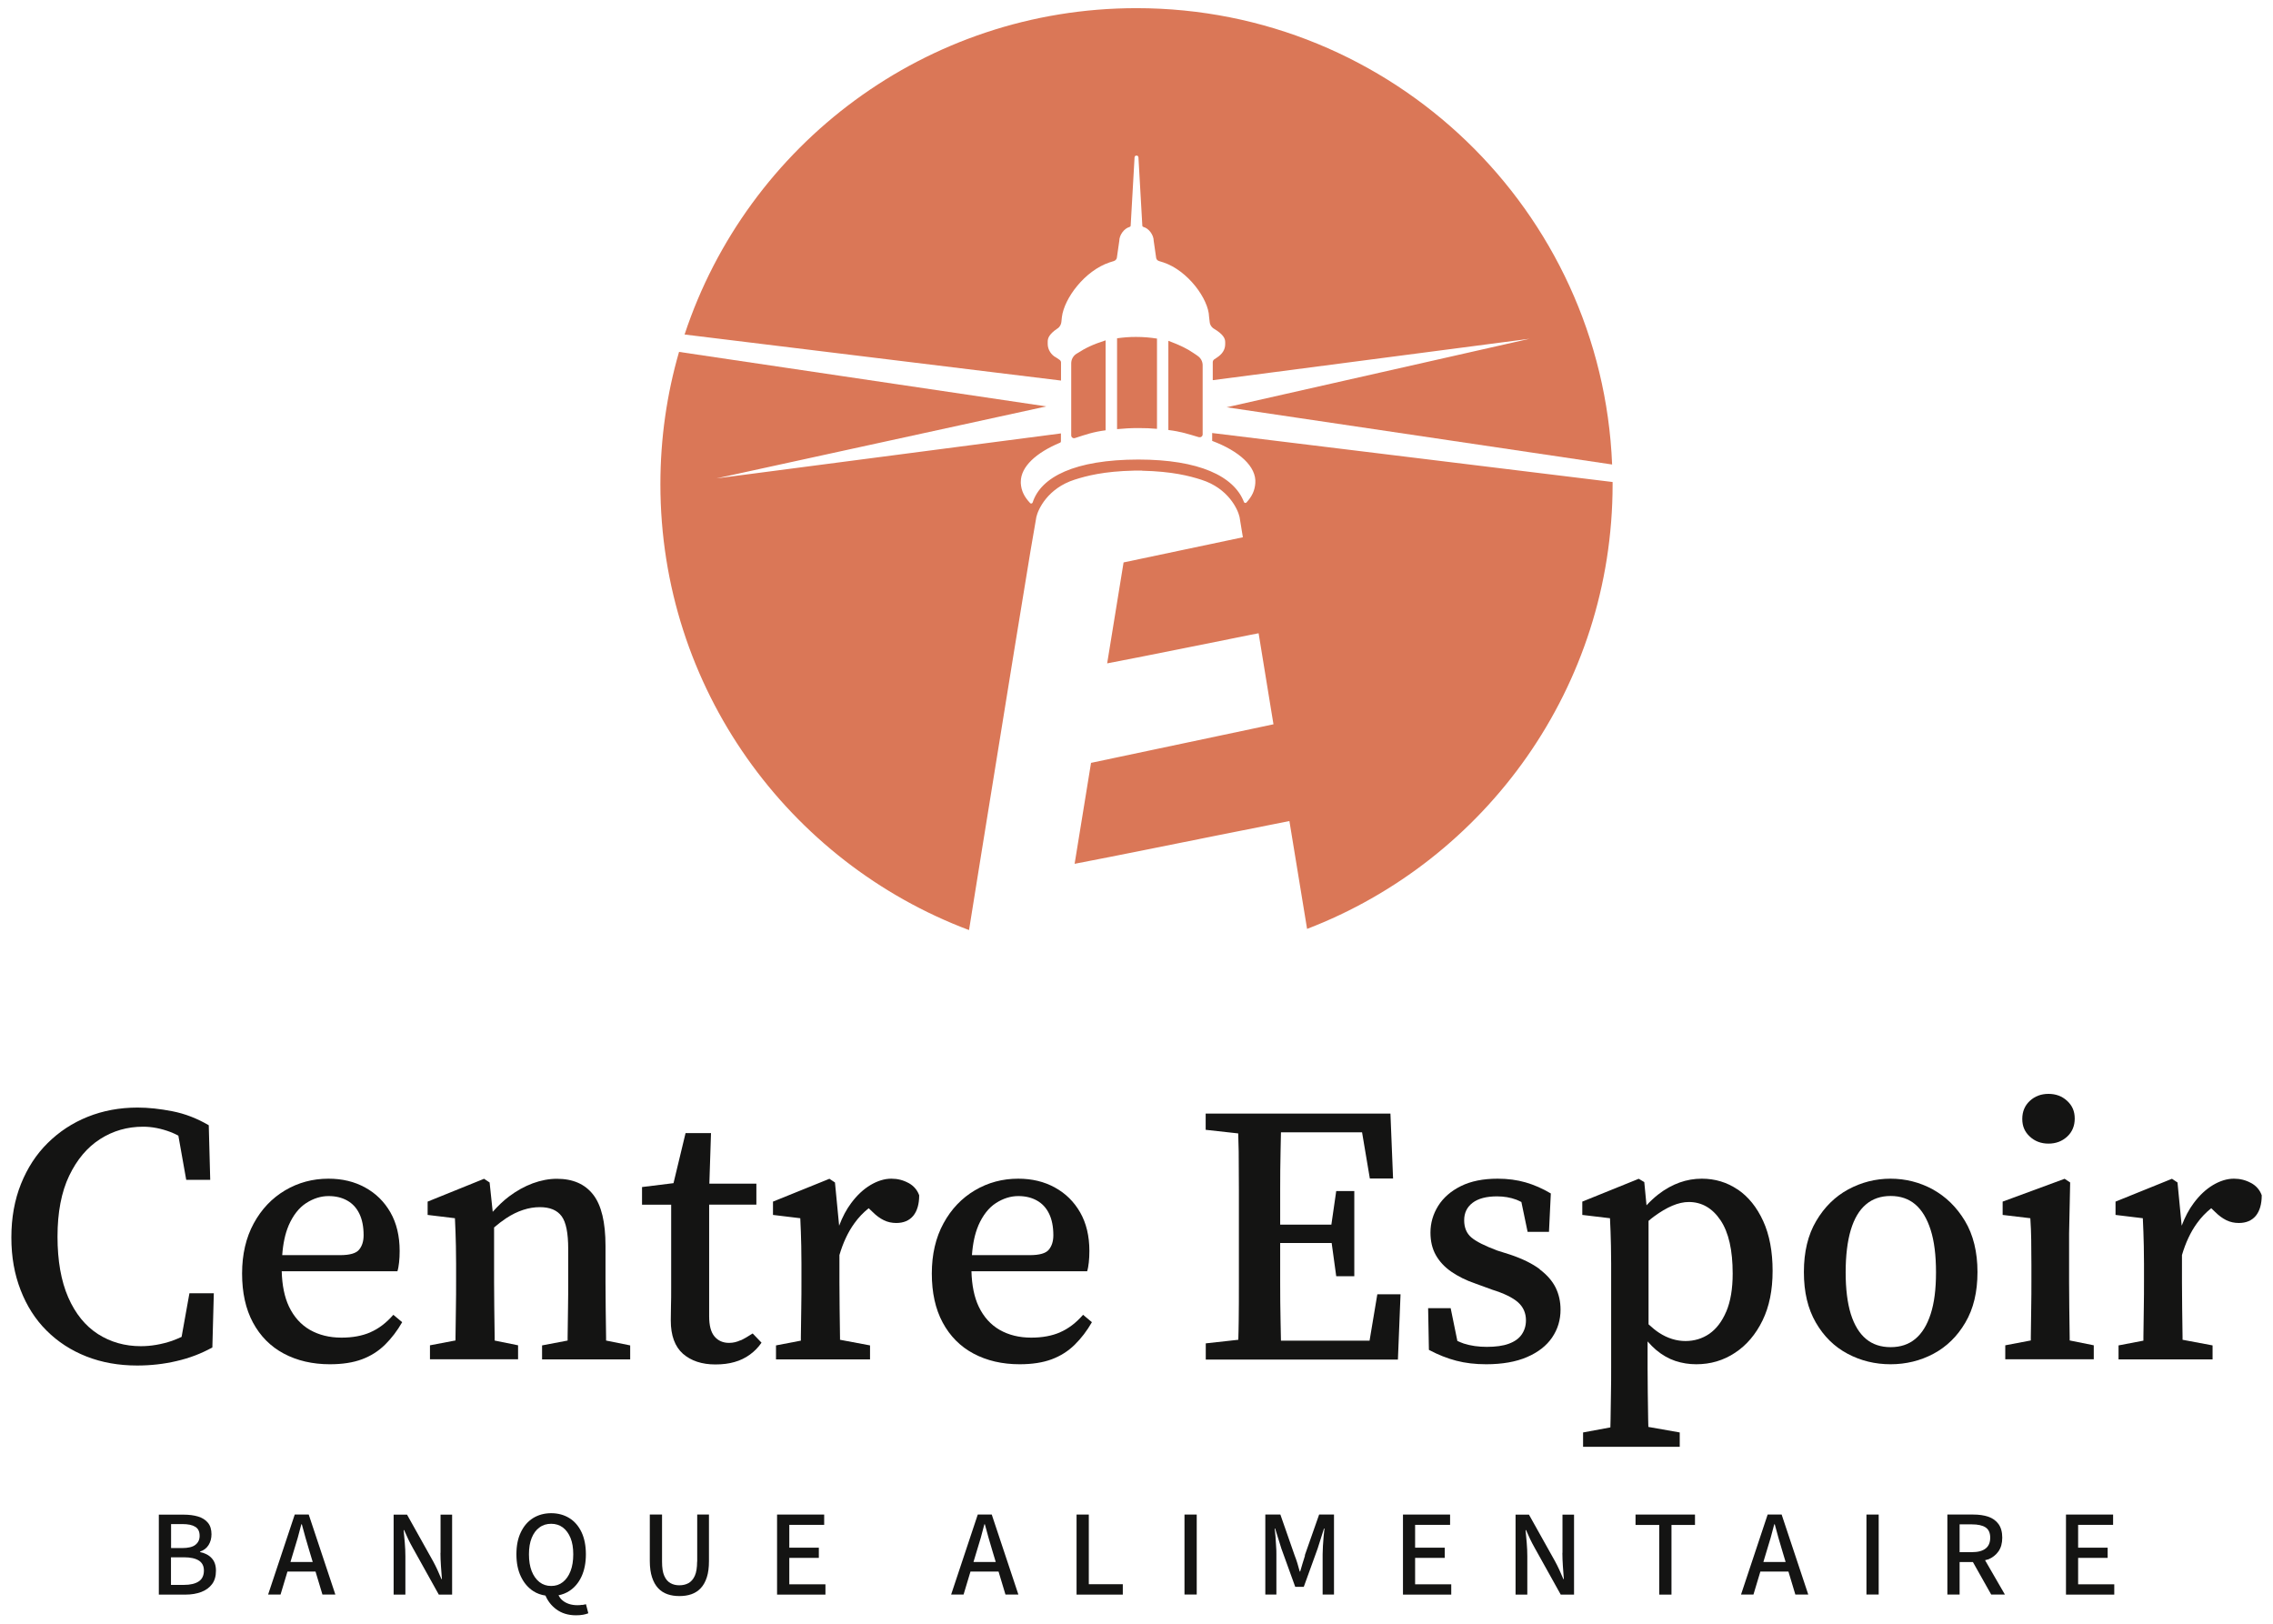
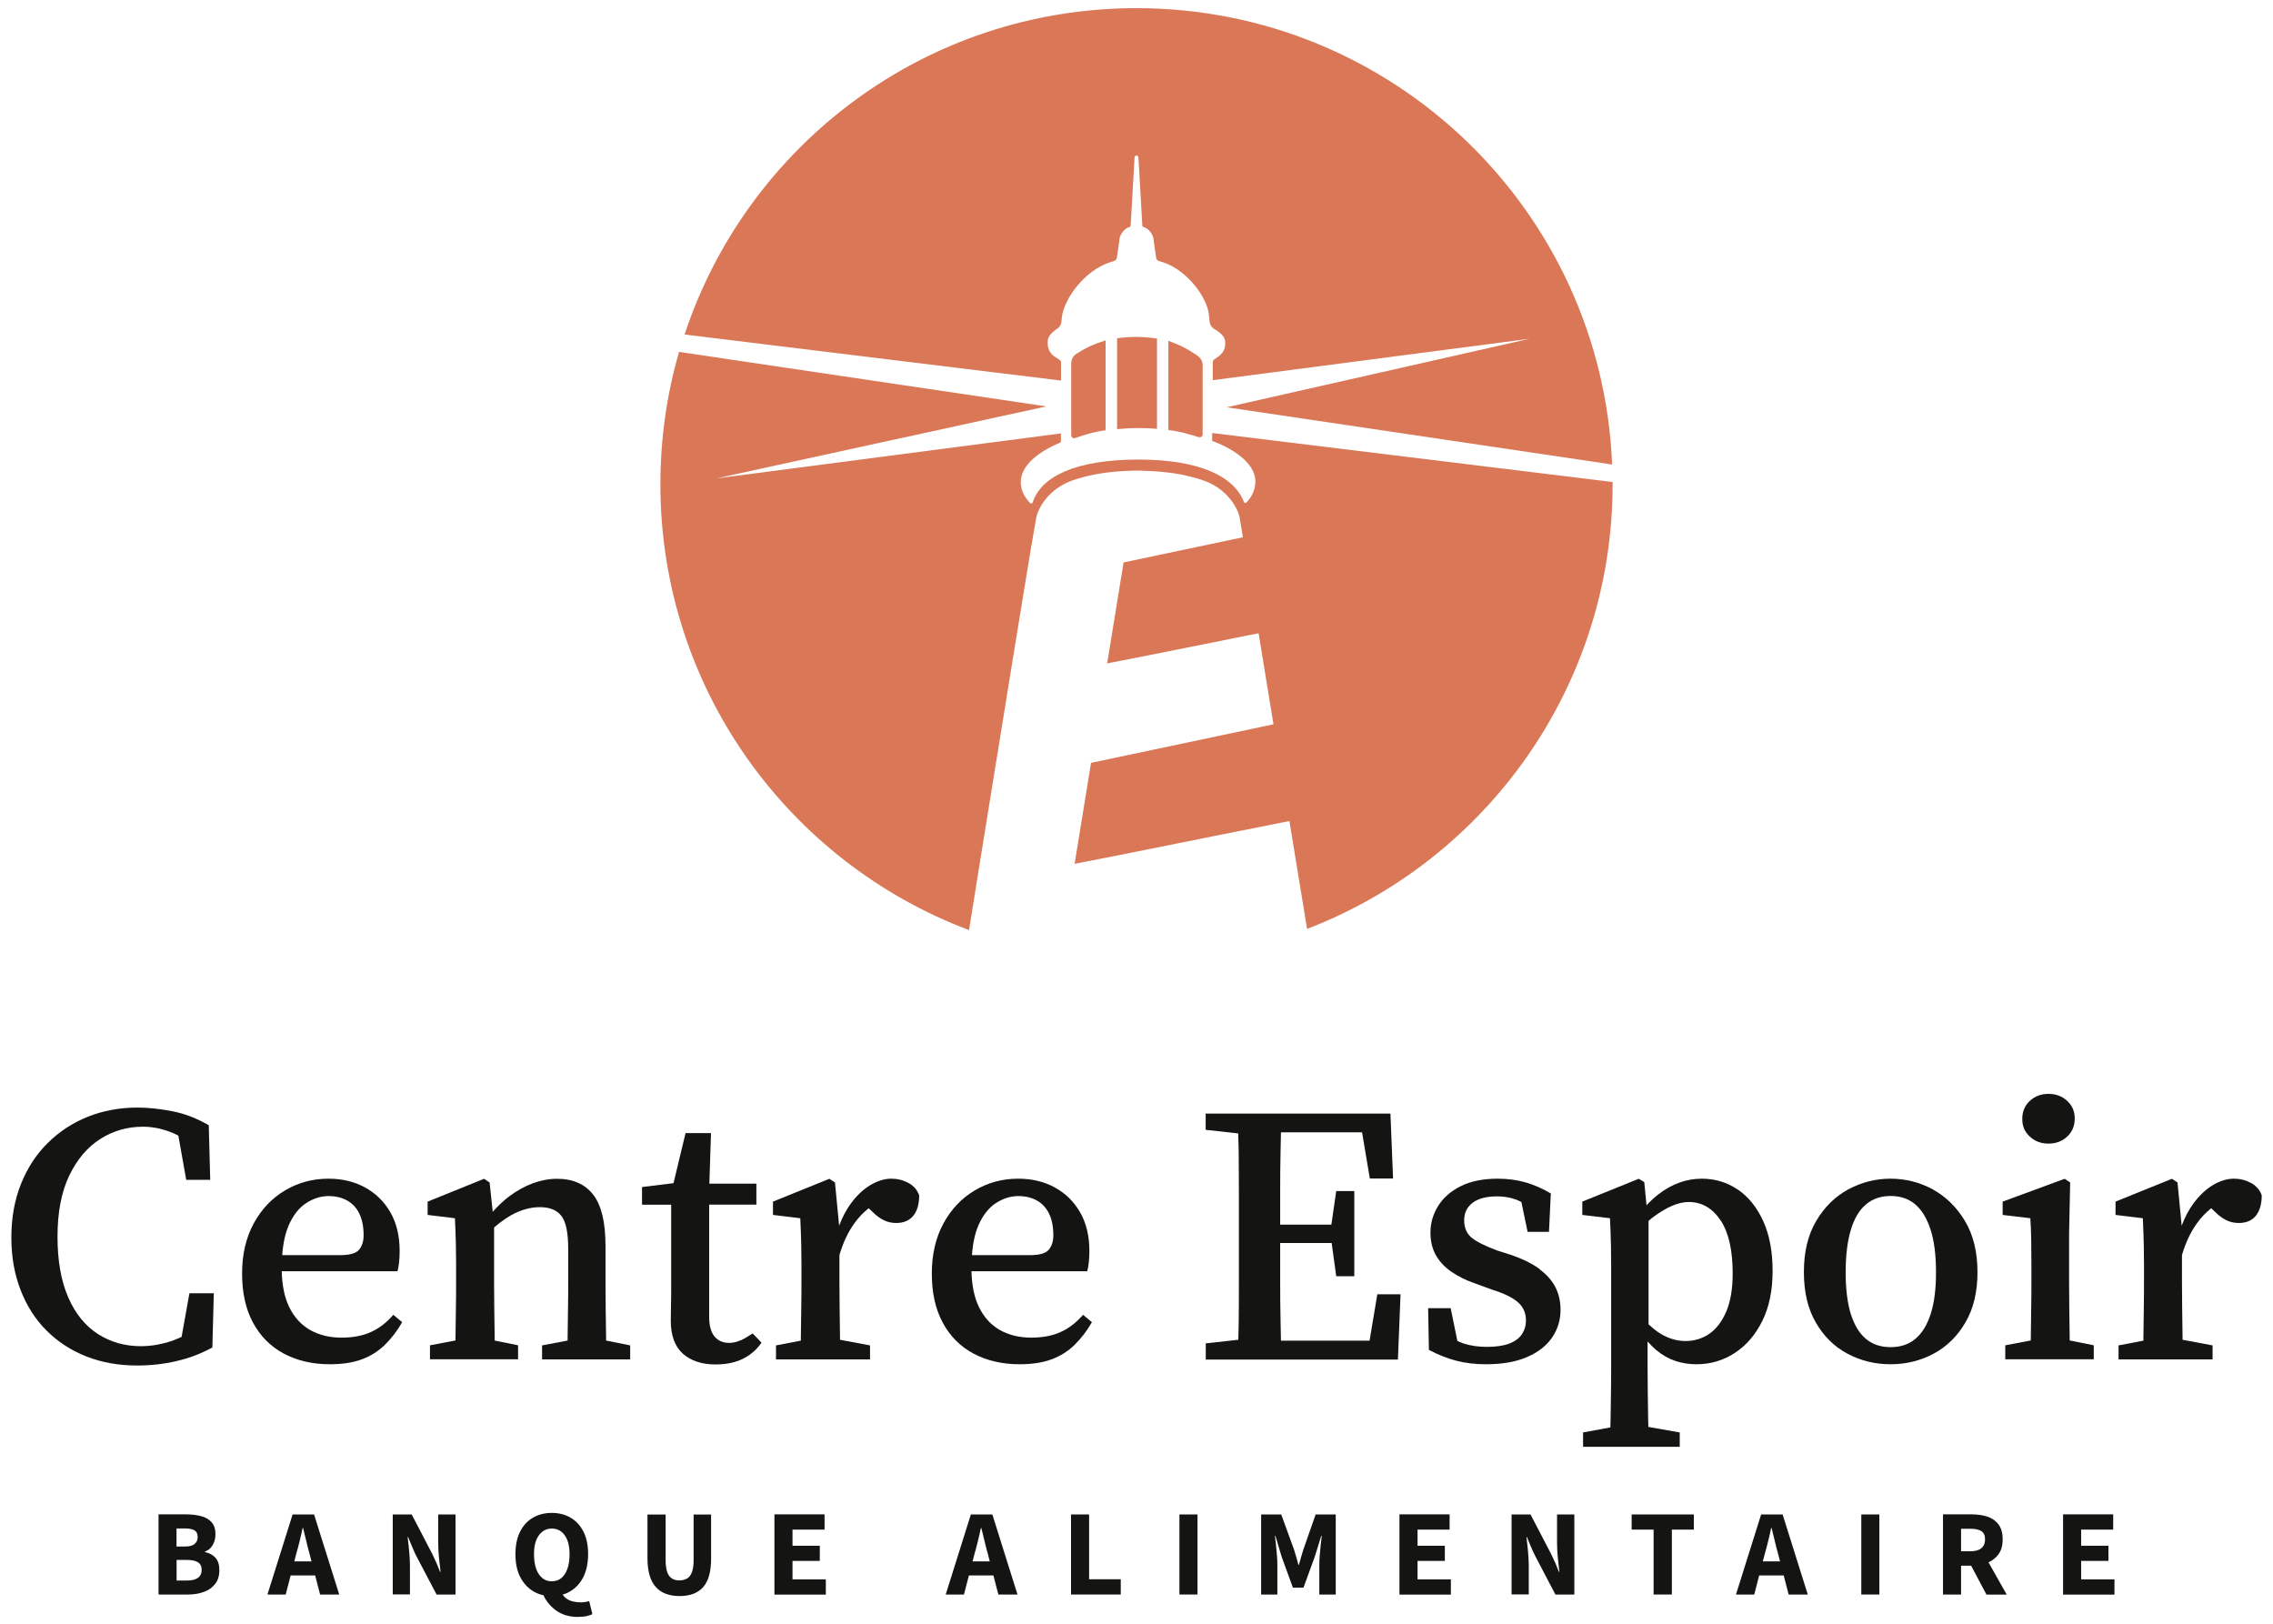
- <svg xmlns="http://www.w3.org/2000/svg" id="Square" version="1.1" viewBox="0 0 233.98 167.09">
-   <path d="M110.27,44.82c0-1.23,0-4.74,0-7.42,0-.37.17-.71.46-.93.02-.02.05-.03.07-.05,1-.64,1.69-.96,3.01-1.39v1.43s0,7.83,0,7.83c-1.31.17-2.04.44-3.16.8-.19.06-.38-.08-.38-.28h0Z" fill="#da7757" />
-   <path d="M114.99,44.18v-7.71s0-1.65,0-1.65c.65-.09,1.22-.14,1.94-.14.81,0,1.45.06,2.17.17v9.29c-.67-.06-1.22-.08-1.92-.08-.79,0-1.44.04-2.19.11h0Z" fill="#da7757" />
-   <path d="M123.41,45c-1.11-.33-1.84-.58-3.14-.74v-9.18c1.23.46,1.9.78,2.77,1.38.09.06.18.12.27.19.31.22.49.57.49.95,0,1.11,0,2.03,0,2.54,0,1.18,0,3.61,0,4.57,0,.2-.19.34-.38.28Z" fill="#da7757" />
-   <path d="M126.27,41.92l31.18-7.05-32.61,4.26v-1.85c0-.12.06-.22.15-.29l.27-.18c.54-.35.86-.8.86-1.39v-.21c0-.37-.19-.8-1.18-1.39-.04-.02-.07-.05-.11-.08-.18-.16-.3-.39-.31-.63-.01-.17-.05-.34-.06-.51-.05-1.82-2.18-4.75-4.7-5.59-.15-.05-.3-.1-.45-.14-.19-.05-.31-.22-.31-.42h0s-.24-1.67-.24-1.67c0-.59-.5-1.28-1.06-1.42-.06-.02-.11-.07-.11-.14l-.4-7.02c-.01-.25-.39-.25-.4,0l-.4,7.02c0,.07-.05.12-.11.14-.57.15-1.06.84-1.06,1.42l-.24,1.67c0,.1-.03.19-.09.26-.06.07-.13.13-.23.16-.15.04-.3.09-.45.14-2.53.85-4.65,3.66-4.9,5.62-.02.16-.04.32-.05.48-.02.21-.1.41-.24.56-.05.06-.11.11-.18.15-.45.3-.69.56-.83.78-.14.23-.16.42-.16.6v.21c0,.58.37,1.14.87,1.39l.34.23c.1.06.16.17.16.29v1.85l-38.75-4.74C76.92,14.91,95.31.84,116.99.84c26.38,0,47.9,20.85,48.96,46.97l-39.68-5.89h0Z" fill="#da7757" />
-   <path d="M166,49.62v.22c0,20.88-13.06,38.71-31.45,45.77l-1.82-11.1c-2.46.49-4.93.98-7.39,1.47-4.86.97-9.71,1.97-14.72,2.93.57-3.5,1.13-6.91,1.69-10.39,5.47-1.16,10.93-2.31,16.38-3.46.8-.17,1.6-.34,2.4-.51l-.33-2.01-1.2-7.36c-.29.06-.58.12-.87.17-4.86.97-9.71,1.97-14.72,2.93.57-3.5,1.13-6.91,1.69-10.39,4.1-.87,8.19-1.73,12.28-2.59l-.34-2.08s0,0,0,0c-.17-.79-1.16-2.96-3.93-3.84-1.22-.39-2.99-.86-6.11-.93h0s0,0,0-.01c-.14,0-.27,0-.4,0h-.03c-.14,0-.27,0-.4,0-3.12.07-4.88.54-6.11.93-2.78.89-3.77,3.07-3.94,3.85-.06.3-.27,1.54-.6,3.48-.4,2.43-.98,5.98-1.67,10.19-.5,3.09-1.06,6.55-1.65,10.19-.53,3.28-1.09,6.72-1.65,10.19-.46,2.82-.91,5.66-1.36,8.46-18.56-6.98-31.77-24.89-31.77-45.89,0-4.73.67-9.3,1.92-13.62l37.81,5.61-33.96,7.41,35.46-4.63c0,.28,0,.55,0,.82,0,.06-.04.12-.1.14-2.44,1.02-4.03,2.46-4.03,4.02,0,.05,0,.1,0,.15.05.78.35,1.39.96,2.04.08.09.22.05.26-.06.85-2.63,4.33-4.41,10.88-4.42,6.24,0,9.85,1.71,10.87,4.37.04.11.18.13.26.05.58-.64.85-1.22.91-1.98.14-1.71-1.65-3.31-4.44-4.36h0s0-.81,0-.81l41.2,5.04h0Z" fill="#da7757" />
-   <path d="M166,49.62v.22c0-.07,0-.15,0-.22h0Z" fill="#da7757" />
-   <path d="M166,49.62c0,.07,0,.15,0,.22v-.22h0Z" fill="#da7757" />
-   <path d="M18.7,137.6c-.33.15-.66.29-.99.41-1.1.37-2.17.55-3.21.55-1.65,0-3.12-.42-4.42-1.25-1.3-.84-2.32-2.09-3.06-3.78-.73-1.68-1.1-3.76-1.1-6.25s.4-4.59,1.2-6.26c.8-1.67,1.86-2.93,3.19-3.78,1.33-.85,2.8-1.27,4.42-1.27.91,0,1.85.18,2.83.55.27.1.53.23.8.37l.81,4.55h2.47l-.15-5.62c-1.21-.71-2.46-1.19-3.74-1.44-1.28-.25-2.47-.38-3.59-.38-1.85,0-3.56.32-5.13.95-1.57.63-2.94,1.53-4.12,2.7-1.18,1.16-2.09,2.57-2.75,4.21-.66,1.65-.99,3.48-.99,5.51s.32,3.78.95,5.41c.63,1.63,1.52,3.03,2.68,4.18,1.15,1.15,2.52,2.04,4.1,2.66,1.58.62,3.32.93,5.22.93,1.39,0,2.75-.15,4.06-.46,1.32-.3,2.54-.77,3.68-1.4l.15-5.58h-2.51l-.81,4.51Z" fill="#141413" />
-   <path d="M38.13,137.13c-.85.37-1.84.55-2.98.55-1.24,0-2.32-.27-3.25-.8-.92-.53-1.64-1.33-2.15-2.39-.47-.99-.71-2.21-.75-3.64h11.91c.08-.25.13-.56.17-.91.04-.35.06-.75.06-1.18,0-1.54-.32-2.87-.95-3.97-.63-1.1-1.5-1.96-2.6-2.56-1.1-.61-2.36-.91-3.78-.91-1.62,0-3.11.4-4.46,1.2-1.35.8-2.43,1.93-3.23,3.4-.8,1.47-1.2,3.19-1.2,5.16s.37,3.66,1.12,5.05c.75,1.39,1.8,2.46,3.17,3.19,1.37.73,2.95,1.1,4.75,1.1,1.29,0,2.39-.17,3.3-.51.91-.34,1.7-.84,2.37-1.5.67-.66,1.26-1.43,1.77-2.32l-.91-.76c-.73.84-1.53,1.44-2.37,1.8ZM29.7,126.16c.47-1.08,1.08-1.85,1.82-2.33.75-.48,1.51-.72,2.3-.72.73,0,1.37.15,1.92.46.54.3.96.75,1.25,1.35.29.59.44,1.34.44,2.22,0,.61-.15,1.1-.46,1.48-.3.38-.96.57-1.97.57h-5.95c.09-1.22.31-2.22.65-3.02Z" fill="#141413" />
-   <path d="M62.39,137.65c-.01-.94-.03-1.92-.04-2.94-.01-1.03-.02-1.94-.02-2.75v-3.72c0-2.43-.42-4.19-1.27-5.28-.85-1.09-2.09-1.63-3.74-1.63-.81,0-1.64.16-2.49.47-.85.32-1.66.77-2.43,1.35-.6.45-1.15.99-1.68,1.58l-.32-3.02-.57-.38-5.81,2.35v1.37l2.81.34c.02.51.04.98.06,1.42.01.44.02.92.04,1.42.01.51.02,1.11.02,1.82v1.9c0,.78,0,1.69-.02,2.71-.01,1.03-.03,2.01-.04,2.96,0,.12,0,.24,0,.35l-2.63.5v1.44h9.07v-1.44l-2.41-.49c0-.12,0-.24,0-.36-.01-.95-.03-1.94-.04-2.96-.01-1.03-.02-1.93-.02-2.71v-5.61c.42-.36.84-.68,1.23-.94.59-.39,1.18-.68,1.77-.87.58-.19,1.15-.28,1.71-.28,1.04,0,1.78.31,2.24.93.46.62.68,1.74.68,3.36v3.42c0,.81,0,1.73-.02,2.75-.01,1.03-.03,2.01-.04,2.94,0,.12,0,.22,0,.33l-2.63.5v1.44h9.07v-1.44l-2.48-.5c0-.11,0-.22,0-.33Z" fill="#141413" />
-   <path d="M76.23,137.95c-.38.18-.77.27-1.18.27-.63,0-1.13-.22-1.5-.66-.37-.44-.55-1.13-.55-2.07v-11.5h4.86v-2.16h-4.84l.17-5.2h-2.62l-1.24,5.15-3.24.4v1.82h3v8.54c0,.73,0,1.35-.02,1.84-.01.49-.02,1.01-.02,1.54,0,1.54.42,2.68,1.25,3.42.84.73,1.95,1.1,3.34,1.1.73,0,1.39-.08,1.97-.25.58-.16,1.11-.42,1.58-.76.47-.34.87-.75,1.2-1.23l-.91-.95c-.46.3-.87.54-1.25.72Z" fill="#141413" />
-   <path d="M93.51,121.76c-.53-.29-1.11-.44-1.75-.44-.71,0-1.42.22-2.15.65-.72.43-1.39,1.05-1.99,1.86-.49.65-.9,1.43-1.24,2.33l-.43-4.45-.57-.38-5.81,2.35v1.37l2.81.34c.02.51.04.98.06,1.42.01.44.02.92.04,1.42.01.51.02,1.11.02,1.82v1.9c0,.78,0,1.69-.02,2.71-.01,1.03-.03,2.01-.04,2.96,0,.13,0,.25,0,.37l-2.56.49v1.44h9.68v-1.44l-3.09-.58c0-.09,0-.18,0-.27-.01-.95-.03-1.94-.04-2.96-.01-1.03-.02-1.93-.02-2.71v-2.78c.37-1.26.88-2.36,1.54-3.27.42-.59.92-1.11,1.47-1.55l.41.39c.38.38.77.66,1.16.85.39.19.82.28,1.27.28.76,0,1.34-.25,1.75-.74.4-.49.61-1.2.61-2.11-.2-.56-.57-.98-1.1-1.27Z" fill="#141413" />
-   <path d="M109.13,137.13c-.85.37-1.84.55-2.98.55-1.24,0-2.32-.27-3.25-.8-.92-.53-1.64-1.33-2.15-2.39-.47-.99-.71-2.21-.75-3.64h11.91c.08-.25.13-.56.17-.91.04-.35.06-.75.06-1.18,0-1.54-.32-2.87-.95-3.97-.63-1.1-1.5-1.96-2.6-2.56-1.1-.61-2.36-.91-3.78-.91-1.62,0-3.11.4-4.46,1.2-1.35.8-2.43,1.93-3.23,3.4-.8,1.47-1.2,3.19-1.2,5.16s.37,3.66,1.12,5.05c.75,1.39,1.8,2.46,3.17,3.19,1.37.73,2.95,1.1,4.75,1.1,1.29,0,2.39-.17,3.3-.51.91-.34,1.7-.84,2.37-1.5.67-.66,1.26-1.43,1.77-2.32l-.91-.76c-.73.84-1.53,1.44-2.37,1.8ZM100.7,126.16c.47-1.08,1.08-1.85,1.82-2.33.75-.48,1.51-.72,2.3-.72.73,0,1.37.15,1.92.46.54.3.96.75,1.25,1.35.29.59.44,1.34.44,2.22,0,.61-.15,1.1-.46,1.48-.3.38-.96.57-1.97.57h-5.95c.09-1.22.31-2.22.65-3.02Z" fill="#141413" />
-   <path d="M140.97,137.99h-9.11c-.01-.67-.03-1.34-.04-2.01-.03-1.32-.04-2.66-.04-4.02v-4.02h5.3l.47,3.42h1.86v-8.77h-1.86l-.5,3.46h-5.27v-3.61c0-1.32.01-2.63.04-3.95.01-.66.03-1.29.04-1.94h8.35l.8,4.75h2.39l-.27-6.68h-19.02v1.67l3.35.37c.01.62.04,1.24.05,1.87.01,1.32.02,2.63.02,3.95v9.66c0,1.33,0,2.64-.02,3.93,0,.61-.03,1.22-.04,1.83l-3.35.37v1.67h19.78l.27-6.72h-2.39l-.8,4.78Z" fill="#141413" />
-   <path d="M158.51,130.64c-.76-.57-1.77-1.07-3.04-1.5l-1.33-.42c-1.29-.48-2.18-.93-2.68-1.35-.49-.42-.74-1.01-.74-1.77s.29-1.36.87-1.8c.58-.44,1.42-.66,2.51-.66.71,0,1.37.11,1.99.34.17.06.34.16.52.24l.64,3.07h2.2l.19-3.95c-.86-.51-1.73-.89-2.6-1.14-.87-.25-1.83-.38-2.87-.38-1.49,0-2.75.25-3.78.76-1.03.51-1.8,1.18-2.34,2.03-.53.85-.8,1.77-.8,2.75,0,.89.18,1.66.55,2.32.37.66.9,1.23,1.59,1.71.7.48,1.51.89,2.45,1.21l1.78.65c1.22.38,2.09.81,2.64,1.29.54.48.82,1.1.82,1.86,0,.56-.15,1.04-.44,1.46-.29.42-.73.73-1.33.95-.6.22-1.35.32-2.26.32-.86,0-1.65-.11-2.37-.34-.22-.07-.44-.18-.66-.27l-.69-3.37h-2.32l.08,4.29c.96.51,1.9.88,2.83,1.12.92.24,1.94.36,3.06.36,1.67,0,3.08-.25,4.21-.74,1.14-.49,2-1.16,2.58-2.01.58-.85.87-1.8.87-2.87,0-.84-.17-1.59-.51-2.28-.34-.68-.89-1.31-1.65-1.88Z" fill="#141413" />
-   <path d="M178.88,122.44c-1.1-.75-2.34-1.12-3.7-1.12-.78,0-1.55.13-2.3.4-.75.27-1.47.67-2.18,1.22-.41.32-.82.7-1.21,1.12l-.23-2.39-.57-.34-5.81,2.35v1.37l2.85.34c.02.51.04.98.06,1.42.01.44.02.92.04,1.42.01.51.02,1.11.02,1.82v10.71c0,.86,0,1.74-.02,2.64-.01.9-.03,1.8-.04,2.71,0,.26-.01.54-.02.81l-2.81.52v1.48h9.95v-1.48l-3.23-.57c0-.26-.01-.52-.02-.78-.01-.92-.03-1.84-.04-2.73-.01-.9-.02-1.78-.02-2.64v-2.65c.29.33.58.62.87.87.63.53,1.3.91,1.99,1.14.7.23,1.41.34,2.15.34,1.47,0,2.8-.39,3.99-1.18,1.19-.78,2.13-1.89,2.83-3.32.7-1.43,1.04-3.13,1.04-5.11s-.32-3.71-.97-5.13c-.65-1.42-1.52-2.5-2.62-3.25ZM177.7,134.99c-.44,1.04-1.03,1.8-1.75,2.3-.72.49-1.54.74-2.45.74s-1.84-.28-2.7-.84c-.36-.23-.73-.54-1.1-.88v-10.65c.18-.15.37-.31.55-.44.67-.49,1.3-.87,1.9-1.12.59-.25,1.16-.38,1.69-.38,1.34,0,2.43.63,3.27,1.88.84,1.25,1.25,3.08,1.25,5.49,0,1.57-.22,2.87-.66,3.91Z" fill="#141413" />
-   <path d="M198.96,122.42c-1.35-.73-2.8-1.1-4.35-1.1s-2.99.37-4.35,1.1c-1.35.73-2.46,1.82-3.3,3.25-.85,1.43-1.27,3.18-1.27,5.26s.41,3.78,1.23,5.2c.82,1.42,1.91,2.49,3.27,3.21,1.35.72,2.83,1.08,4.42,1.08s3.07-.36,4.42-1.08c1.35-.72,2.45-1.79,3.28-3.21.84-1.42,1.25-3.15,1.25-5.2s-.43-3.83-1.29-5.26c-.86-1.43-1.97-2.51-3.32-3.25ZM198.74,135.25c-.37,1.14-.89,1.99-1.58,2.56-.68.57-1.53.85-2.54.85s-1.86-.28-2.54-.85c-.68-.57-1.2-1.42-1.56-2.56-.35-1.14-.53-2.57-.53-4.29s.18-3.2.53-4.37c.35-1.16.87-2.04,1.56-2.62.68-.58,1.53-.87,2.54-.87s1.86.29,2.54.87c.68.58,1.21,1.46,1.58,2.62.37,1.16.55,2.62.55,4.37s-.18,3.15-.55,4.29Z" fill="#141413" />
-   <path d="M210.87,117.71c.76,0,1.4-.24,1.92-.72.52-.48.78-1.1.78-1.86s-.26-1.34-.78-1.82c-.52-.48-1.16-.72-1.92-.72s-1.4.24-1.92.72c-.52.48-.78,1.1-.78,1.86s.26,1.34.78,1.82c.52.48,1.16.72,1.92.72Z" fill="#141413" />
-   <path d="M213.05,137.63c-.01-.95-.03-1.94-.04-2.96-.01-1.03-.02-1.93-.02-2.71v-5.01l.11-5.24-.57-.38-6.38,2.35v1.37l2.85.34c.05.76.08,1.49.09,2.18.01.7.02,1.56.02,2.6v1.78c0,.78,0,1.69-.02,2.71-.01,1.03-.03,2.01-.04,2.96,0,.12,0,.24,0,.35l-2.63.5v1.44h9.11v-1.44l-2.48-.5c0-.12,0-.23,0-.36Z" fill="#141413" />
-   <path d="M231.71,121.76c-.53-.29-1.11-.44-1.75-.44-.71,0-1.42.22-2.15.65-.72.43-1.39,1.05-1.99,1.86-.49.65-.9,1.43-1.24,2.33l-.43-4.45-.57-.38-5.81,2.35v1.37l2.81.34c.02.51.04.98.06,1.42.01.44.02.92.04,1.42.01.51.02,1.11.02,1.82v1.9c0,.78,0,1.69-.02,2.71-.01,1.03-.03,2.01-.04,2.96,0,.13,0,.25,0,.37l-2.56.49v1.44h9.68v-1.44l-3.09-.58c0-.09,0-.18,0-.27-.01-.95-.03-1.94-.04-2.96-.01-1.03-.02-1.93-.02-2.71v-2.78c.37-1.26.88-2.36,1.54-3.27.42-.59.92-1.11,1.47-1.55l.41.39c.38.38.77.66,1.16.85.39.19.82.28,1.27.28.76,0,1.34-.25,1.75-.74.4-.49.61-1.2.61-2.11-.2-.56-.57-.98-1.1-1.27Z" fill="#141413" />
-   <path d="M20.6,159.75v-.05c.38-.13.67-.35.87-.67.2-.32.3-.69.3-1.11,0-.49-.12-.89-.37-1.19-.25-.3-.59-.51-1.02-.64-.44-.13-.93-.19-1.48-.19h-2.55v8.23h2.74c.61,0,1.15-.09,1.63-.27.47-.18.84-.45,1.11-.81.27-.36.4-.82.4-1.38s-.15-.98-.44-1.29c-.29-.32-.69-.52-1.18-.62ZM17.6,156.87h1.17c.59,0,1.03.09,1.33.28.3.18.45.49.45.93,0,.39-.14.69-.43.92-.28.23-.75.34-1.38.34h-1.13v-2.46ZM20.46,162.77c-.36.24-.87.36-1.53.36h-1.33v-2.84h1.33c.67,0,1.18.11,1.53.33.35.22.53.56.53,1.03,0,.51-.18.89-.53,1.12Z" fill="#141413" />
-   <path d="M30.34,155.89l-2.74,8.23h1.28l.71-2.36h2.89l.71,2.36h1.33l-2.74-8.23h-1.45ZM32.19,160.77h-2.29l.34-1.13c.14-.45.28-.91.41-1.36.13-.46.25-.92.37-1.39h.05c.13.47.25.93.38,1.39.13.46.26.91.4,1.36l.34,1.13Z" fill="#141413" />
-   <path d="M45.34,159.83c0,.44.02.89.05,1.35.03.47.07.92.1,1.35h-.05c-.13-.32-.27-.63-.41-.94-.14-.31-.29-.6-.44-.88l-2.69-4.81h-1.38v8.23h1.21v-3.95c0-.45-.02-.91-.06-1.37-.04-.46-.08-.9-.12-1.32h.05c.13.31.27.62.42.93.15.31.3.6.46.88l2.69,4.83h1.37v-8.23h-1.19v3.93Z" fill="#141413" />
-   <path d="M59.93,165.18c-.14.03-.31.04-.49.04-.31,0-.6-.04-.87-.13-.27-.09-.51-.22-.72-.41-.15-.13-.26-.3-.36-.48.4-.08.77-.22,1.11-.44.54-.35.96-.84,1.26-1.49.3-.65.45-1.41.45-2.29s-.15-1.65-.45-2.28c-.3-.63-.72-1.12-1.26-1.45-.54-.33-1.16-.5-1.86-.5s-1.32.17-1.86.5c-.54.34-.96.82-1.26,1.45-.31.63-.46,1.39-.46,2.28s.15,1.64.46,2.29c.31.65.73,1.14,1.26,1.49.38.25.81.4,1.27.47.24.56.6,1.03,1.11,1.41.55.41,1.23.62,2.04.62.27,0,.51-.02.73-.06.22-.04.39-.09.53-.15l-.24-.93c-.12.03-.25.05-.39.08ZM54.73,161.71c-.19-.49-.28-1.06-.28-1.73s.09-1.21.28-1.68c.19-.47.45-.83.8-1.08.34-.26.75-.38,1.21-.38s.86.13,1.2.38c.34.26.6.62.79,1.08.19.47.28,1.02.28,1.68s-.09,1.25-.28,1.73c-.19.49-.45.86-.79,1.13-.34.27-.74.4-1.2.4s-.86-.13-1.21-.4c-.34-.27-.61-.65-.8-1.13Z" fill="#141413" />
-   <path d="M71.76,160.74c0,.62-.08,1.11-.24,1.46-.16.35-.38.6-.65.75-.28.15-.59.22-.94.22s-.64-.07-.91-.22c-.27-.15-.49-.4-.64-.75-.16-.35-.23-.84-.23-1.46v-4.85h-1.26v4.79c0,.65.08,1.21.23,1.67.15.46.36.83.63,1.12.27.29.59.49.96.62.37.13.78.19,1.23.19s.86-.06,1.23-.19c.37-.13.69-.33.96-.62.27-.28.48-.66.63-1.12.15-.46.22-1.02.22-1.67v-4.79h-1.21v4.85Z" fill="#141413" />
-   <polygon points="81.25 160.35 84.29 160.35 84.29 159.3 81.25 159.3 81.25 156.95 84.84 156.95 84.84 155.89 79.99 155.89 79.99 164.13 84.97 164.13 84.97 163.07 81.25 163.07 81.25 160.35" fill="#141413" />
-   <path d="M100.65,155.89l-2.74,8.23h1.28l.71-2.36h2.89l.71,2.36h1.33l-2.74-8.23h-1.45ZM102.5,160.77h-2.29l.34-1.13c.14-.45.28-.91.41-1.36.13-.46.25-.92.37-1.39h.05c.13.47.25.93.38,1.39.13.46.26.91.4,1.36l.34,1.13Z" fill="#141413" />
-   <polygon points="112.08 155.89 110.82 155.89 110.82 164.13 115.58 164.13 115.58 163.06 112.08 163.06 112.08 155.89" fill="#141413" />
-   <rect x="121.93" y="155.89" width="1.26" height="8.23" fill="#141413" />
-   <path d="M134.34,160.1c-.08.27-.17.54-.25.8-.08.27-.16.55-.25.85h-.05c-.08-.3-.16-.59-.24-.85-.08-.27-.18-.54-.28-.8l-1.47-4.21h-1.55v8.23h1.14v-4.14c0-.25,0-.54-.03-.85-.02-.32-.04-.63-.06-.95-.03-.31-.05-.6-.09-.85h.05l.64,2.05,1.43,3.95h.88l1.43-3.95.65-2.05h.05c-.03.25-.06.53-.09.85-.03.31-.05.63-.07.95-.02.32-.03.6-.03.85v4.14h1.17v-8.23h-1.53l-1.48,4.21Z" fill="#141413" />
-   <polygon points="145.67 160.35 148.72 160.35 148.72 159.3 145.67 159.3 145.67 156.95 149.27 156.95 149.27 155.89 144.42 155.89 144.42 164.13 149.39 164.13 149.39 163.07 145.67 163.07 145.67 160.35" fill="#141413" />
-   <path d="M160.83,159.83c0,.44.02.89.05,1.35.03.47.07.92.1,1.35h-.05c-.13-.32-.27-.63-.41-.94-.14-.31-.29-.6-.44-.88l-2.69-4.81h-1.38v8.23h1.21v-3.95c0-.45-.02-.91-.06-1.37-.04-.46-.08-.9-.12-1.32h.05c.13.31.27.62.42.93.15.31.3.6.46.88l2.69,4.83h1.37v-8.23h-1.19v3.93Z" fill="#141413" />
-   <polygon points="168.36 156.96 170.8 156.96 170.8 164.13 172.06 164.13 172.06 156.96 174.48 156.96 174.48 155.89 168.36 155.89 168.36 156.96" fill="#141413" />
-   <path d="M181.96,155.89l-2.74,8.23h1.28l.71-2.36h2.89l.71,2.36h1.33l-2.74-8.23h-1.45ZM183.81,160.77h-2.29l.34-1.13c.14-.45.28-.91.41-1.36.13-.46.25-.92.37-1.39h.05c.13.47.25.93.38,1.39.13.46.26.91.4,1.36l.34,1.13Z" fill="#141413" />
-   <rect x="192.13" y="155.89" width="1.26" height="8.23" fill="#141413" />
-   <path d="M204.66,160.51c.44-.18.8-.46,1.06-.83.26-.37.39-.84.39-1.41s-.13-1.06-.39-1.41c-.26-.35-.61-.6-1.06-.75-.44-.15-.95-.22-1.52-.22h-2.68v8.23h1.26v-3.34h1.37l1.88,3.34h1.41l-2.04-3.53c.1-.03.22-.05.31-.09ZM201.72,156.9h1.27c.61,0,1.08.1,1.4.31.32.21.48.56.48,1.06s-.16.88-.48,1.12c-.32.25-.78.37-1.4.37h-1.27v-2.87Z" fill="#141413" />
-   <polygon points="213.92 163.07 213.92 160.35 216.96 160.35 216.96 159.3 213.92 159.3 213.92 156.95 217.52 156.95 217.52 155.89 212.67 155.89 212.67 164.13 217.64 164.13 217.64 163.07 213.92 163.07" fill="#141413" />
+ <svg xmlns="http://www.w3.org/2000/svg" version="1.1" viewBox="0 0 233.98 167.09">
+   <g id="Square">
+     <path d="M110.27,44.82c0-1.23,0-4.74,0-7.42,0-.37.17-.71.46-.93.02-.02.05-.03.07-.05,1-.64,1.69-.96,3.01-1.39v1.43s0,7.83,0,7.83c-1.31.17-2.04.44-3.16.8-.19.06-.38-.08-.38-.28h0Z" fill="#da7757" />
+     <path d="M114.99,44.18v-7.71s0-1.65,0-1.65c.65-.09,1.22-.14,1.94-.14.81,0,1.45.06,2.17.17v9.29c-.67-.06-1.22-.08-1.92-.08-.79,0-1.44.04-2.19.11h0Z" fill="#da7757" />
+     <path d="M123.41,45c-1.11-.33-1.84-.58-3.14-.74v-9.18c1.23.46,1.9.78,2.77,1.38.09.06.18.12.27.19.31.22.49.57.49.95,0,1.11,0,2.03,0,2.54,0,1.18,0,3.61,0,4.57,0,.2-.19.34-.38.28Z" fill="#da7757" />
+     <path d="M126.27,41.92l31.18-7.05-32.61,4.26v-1.85c0-.12.06-.22.15-.29l.27-.18c.54-.35.86-.8.86-1.39v-.21c0-.37-.19-.8-1.18-1.39-.04-.02-.07-.05-.11-.08-.18-.16-.3-.39-.31-.63-.01-.17-.05-.34-.06-.51-.05-1.82-2.18-4.75-4.7-5.59-.15-.05-.3-.1-.45-.14-.19-.05-.31-.22-.31-.42h0s-.24-1.67-.24-1.67c0-.59-.5-1.28-1.06-1.42-.06-.02-.11-.07-.11-.14l-.4-7.02c-.01-.25-.39-.25-.4,0l-.4,7.02c0,.07-.05.12-.11.14-.57.15-1.06.84-1.06,1.42l-.24,1.67c0,.1-.03.19-.09.26-.06.07-.13.13-.23.16-.15.04-.3.09-.45.14-2.53.85-4.65,3.66-4.9,5.62-.02.16-.04.32-.05.48-.02.21-.1.41-.24.56-.05.06-.11.11-.18.15-.45.3-.69.56-.83.78-.14.23-.16.42-.16.6v.21c0,.58.37,1.14.87,1.39l.34.23c.1.06.16.17.16.29v1.85l-38.75-4.74C76.92,14.91,95.31.84,116.99.84c26.38,0,47.9,20.85,48.96,46.97l-39.68-5.89h0Z" fill="#da7757" />
+     <path d="M166,49.62v.22c0,20.88-13.06,38.71-31.45,45.77l-1.82-11.1c-2.46.49-4.93.98-7.39,1.47-4.86.97-9.71,1.97-14.72,2.93.57-3.5,1.13-6.91,1.69-10.39,5.47-1.16,10.93-2.31,16.38-3.46.8-.17,1.6-.34,2.4-.51l-.33-2.01-1.2-7.36c-.29.06-.58.12-.87.17-4.86.97-9.71,1.97-14.72,2.93.57-3.5,1.13-6.91,1.69-10.39,4.1-.87,8.19-1.73,12.28-2.59l-.34-2.08s0,0,0,0c-.17-.79-1.16-2.96-3.93-3.84-1.22-.39-2.99-.86-6.11-.93h0s0,0,0-.01c-.14,0-.27,0-.4,0h-.03c-.14,0-.27,0-.4,0-3.12.07-4.88.54-6.11.93-2.78.89-3.77,3.07-3.94,3.85-.06.3-.27,1.54-.6,3.48-.4,2.43-.98,5.98-1.67,10.19-.5,3.09-1.06,6.55-1.65,10.19-.53,3.28-1.09,6.72-1.65,10.19-.46,2.82-.91,5.66-1.36,8.46-18.56-6.98-31.77-24.89-31.77-45.89,0-4.73.67-9.3,1.92-13.62l37.81,5.61-33.96,7.41,35.46-4.63c0,.28,0,.55,0,.82,0,.06-.04.12-.1.14-2.44,1.02-4.03,2.46-4.03,4.02,0,.05,0,.1,0,.15.05.78.35,1.39.96,2.04.08.09.22.05.26-.06.85-2.63,4.33-4.41,10.88-4.42,6.24,0,9.85,1.71,10.87,4.37.04.11.18.13.26.05.58-.64.85-1.22.91-1.98.14-1.71-1.65-3.31-4.44-4.36h0s0-.81,0-.81l41.2,5.04h0Z" fill="#da7757" />
+     <path d="M166,49.62v.22c0-.07,0-.15,0-.22h0Z" fill="#da7757" />
+     <path d="M166,49.62c0,.07,0,.15,0,.22v-.22h0Z" fill="#da7757" />
+     <path d="M18.7,137.6c-.33.15-.66.29-.99.41-1.1.37-2.17.55-3.21.55-1.65,0-3.12-.42-4.42-1.25-1.3-.84-2.32-2.09-3.06-3.78-.73-1.68-1.1-3.76-1.1-6.25s.4-4.59,1.2-6.26c.8-1.67,1.86-2.93,3.19-3.78,1.33-.85,2.8-1.27,4.42-1.27.91,0,1.85.18,2.83.55.27.1.53.23.8.37l.81,4.55h2.47l-.15-5.62c-1.21-.71-2.46-1.19-3.74-1.44-1.28-.25-2.47-.38-3.59-.38-1.85,0-3.56.32-5.13.95-1.57.63-2.94,1.53-4.12,2.7-1.18,1.16-2.09,2.57-2.75,4.21-.66,1.65-.99,3.48-.99,5.51s.32,3.78.95,5.41c.63,1.63,1.52,3.03,2.68,4.18,1.15,1.15,2.52,2.04,4.1,2.66,1.58.62,3.32.93,5.22.93,1.39,0,2.75-.15,4.06-.46,1.32-.3,2.54-.77,3.68-1.4l.15-5.58h-2.51l-.81,4.51Z" fill="#141413" />
+     <path d="M38.13,137.13c-.85.37-1.84.55-2.98.55-1.24,0-2.32-.27-3.25-.8-.92-.53-1.64-1.33-2.15-2.39-.47-.99-.71-2.21-.75-3.64h11.91c.08-.25.13-.56.17-.91.04-.35.06-.75.06-1.18,0-1.54-.32-2.87-.95-3.97-.63-1.1-1.5-1.96-2.6-2.56-1.1-.61-2.36-.91-3.78-.91-1.62,0-3.11.4-4.46,1.2-1.35.8-2.43,1.93-3.23,3.4-.8,1.47-1.2,3.19-1.2,5.16s.37,3.66,1.12,5.05c.75,1.39,1.8,2.46,3.17,3.19,1.37.73,2.95,1.1,4.75,1.1,1.29,0,2.39-.17,3.3-.51.91-.34,1.7-.84,2.37-1.5.67-.66,1.26-1.43,1.77-2.32l-.91-.76c-.73.84-1.53,1.44-2.37,1.8ZM29.7,126.16c.47-1.08,1.08-1.85,1.82-2.33.75-.48,1.51-.72,2.3-.72.73,0,1.37.15,1.92.46.54.3.96.75,1.25,1.35.29.59.44,1.34.44,2.22,0,.61-.15,1.1-.46,1.48-.3.38-.96.57-1.97.57h-5.95c.09-1.22.31-2.22.65-3.02Z" fill="#141413" />
+     <path d="M62.39,137.65c-.01-.94-.03-1.92-.04-2.94-.01-1.03-.02-1.94-.02-2.75v-3.72c0-2.43-.42-4.19-1.27-5.28-.85-1.09-2.09-1.63-3.74-1.63-.81,0-1.64.16-2.49.47-.85.32-1.66.77-2.43,1.35-.6.45-1.15.99-1.68,1.58l-.32-3.02-.57-.38-5.81,2.35v1.37l2.81.34c.02.51.04.98.06,1.42.01.44.02.92.04,1.42.01.51.02,1.11.02,1.82v1.9c0,.78,0,1.69-.02,2.71-.01,1.03-.03,2.01-.04,2.96,0,.12,0,.24,0,.35l-2.63.5v1.44h9.07v-1.44l-2.41-.49c0-.12,0-.24,0-.36-.01-.95-.03-1.94-.04-2.96-.01-1.03-.02-1.93-.02-2.71v-5.61c.42-.36.84-.68,1.23-.94.59-.39,1.18-.68,1.77-.87.58-.19,1.15-.28,1.71-.28,1.04,0,1.78.31,2.24.93.46.62.68,1.74.68,3.36v3.42c0,.81,0,1.73-.02,2.75-.01,1.03-.03,2.01-.04,2.94,0,.12,0,.22,0,.33l-2.63.5v1.44h9.07v-1.44l-2.48-.5c0-.11,0-.22,0-.33Z" fill="#141413" />
+     <path d="M76.23,137.95c-.38.18-.77.27-1.18.27-.63,0-1.13-.22-1.5-.66-.37-.44-.55-1.13-.55-2.07v-11.5h4.86v-2.16h-4.84l.17-5.2h-2.62l-1.24,5.15-3.24.4v1.82h3v8.54c0,.73,0,1.35-.02,1.84-.01.49-.02,1.01-.02,1.54,0,1.54.42,2.68,1.25,3.42.84.73,1.95,1.1,3.34,1.1.73,0,1.39-.08,1.97-.25.58-.16,1.11-.42,1.58-.76.47-.34.87-.75,1.2-1.23l-.91-.95c-.46.3-.87.54-1.25.72Z" fill="#141413" />
+     <path d="M93.51,121.76c-.53-.29-1.11-.44-1.75-.44-.71,0-1.42.22-2.15.65-.72.43-1.39,1.05-1.99,1.86-.49.65-.9,1.43-1.24,2.33l-.43-4.45-.57-.38-5.81,2.35v1.37l2.81.34c.02.51.04.98.06,1.42.01.44.02.92.04,1.42.01.51.02,1.11.02,1.82v1.9c0,.78,0,1.69-.02,2.71-.01,1.03-.03,2.01-.04,2.96,0,.13,0,.25,0,.37l-2.56.49v1.44h9.68v-1.44l-3.09-.58c0-.09,0-.18,0-.27-.01-.95-.03-1.94-.04-2.96-.01-1.03-.02-1.93-.02-2.71v-2.78c.37-1.26.88-2.36,1.54-3.27.42-.59.92-1.11,1.47-1.55l.41.39c.38.38.77.66,1.16.85.39.19.82.28,1.27.28.76,0,1.34-.25,1.75-.74.4-.49.61-1.2.61-2.11-.2-.56-.57-.98-1.1-1.27Z" fill="#141413" />
+     <path d="M109.13,137.13c-.85.37-1.84.55-2.98.55-1.24,0-2.32-.27-3.25-.8-.92-.53-1.64-1.33-2.15-2.39-.47-.99-.71-2.21-.75-3.64h11.91c.08-.25.13-.56.17-.91.04-.35.06-.75.06-1.18,0-1.54-.32-2.87-.95-3.97-.63-1.1-1.5-1.96-2.6-2.56-1.1-.61-2.36-.91-3.78-.91-1.62,0-3.11.4-4.46,1.2-1.35.8-2.43,1.93-3.23,3.4-.8,1.47-1.2,3.19-1.2,5.16s.37,3.66,1.12,5.05c.75,1.39,1.8,2.46,3.17,3.19,1.37.73,2.95,1.1,4.75,1.1,1.29,0,2.39-.17,3.3-.51.91-.34,1.7-.84,2.37-1.5.67-.66,1.26-1.43,1.77-2.32l-.91-.76c-.73.84-1.53,1.44-2.37,1.8ZM100.7,126.16c.47-1.08,1.08-1.85,1.82-2.33.75-.48,1.51-.72,2.3-.72.73,0,1.37.15,1.92.46.54.3.96.75,1.25,1.35.29.59.44,1.34.44,2.22,0,.61-.15,1.1-.46,1.48-.3.38-.96.57-1.97.57h-5.95c.09-1.22.31-2.22.65-3.02Z" fill="#141413" />
+     <path d="M140.97,137.99h-9.11c-.01-.67-.03-1.34-.04-2.01-.03-1.32-.04-2.66-.04-4.02v-4.02h5.3l.47,3.42h1.86v-8.77h-1.86l-.5,3.46h-5.27v-3.61c0-1.32.01-2.63.04-3.95.01-.66.03-1.29.04-1.94h8.35l.8,4.75h2.39l-.27-6.68h-19.02v1.67l3.35.37c.01.62.04,1.24.05,1.87.01,1.32.02,2.63.02,3.95v9.66c0,1.33,0,2.64-.02,3.93,0,.61-.03,1.22-.04,1.83l-3.35.37v1.67h19.78l.27-6.72h-2.39l-.8,4.78Z" fill="#141413" />
+     <path d="M158.51,130.64c-.76-.57-1.77-1.07-3.04-1.5l-1.33-.42c-1.29-.48-2.18-.93-2.68-1.35-.49-.42-.74-1.01-.74-1.77s.29-1.36.87-1.8c.58-.44,1.42-.66,2.51-.66.71,0,1.37.11,1.99.34.17.06.34.16.52.24l.64,3.07h2.2l.19-3.95c-.86-.51-1.73-.89-2.6-1.14-.87-.25-1.83-.38-2.87-.38-1.49,0-2.75.25-3.78.76-1.03.51-1.8,1.18-2.34,2.03-.53.85-.8,1.77-.8,2.75,0,.89.18,1.66.55,2.32.37.66.9,1.23,1.59,1.71.7.48,1.51.89,2.45,1.21l1.78.65c1.22.38,2.09.81,2.64,1.29.54.48.82,1.1.82,1.86,0,.56-.15,1.04-.44,1.46-.29.42-.73.73-1.33.95-.6.22-1.35.32-2.26.32-.86,0-1.65-.11-2.37-.34-.22-.07-.44-.18-.66-.27l-.69-3.37h-2.32l.08,4.29c.96.51,1.9.88,2.83,1.12.92.24,1.94.36,3.06.36,1.67,0,3.08-.25,4.21-.74,1.14-.49,2-1.16,2.58-2.01.58-.85.87-1.8.87-2.87,0-.84-.17-1.59-.51-2.28-.34-.68-.89-1.31-1.65-1.88Z" fill="#141413" />
+     <path d="M178.88,122.44c-1.1-.75-2.34-1.12-3.7-1.12-.78,0-1.55.13-2.3.4-.75.27-1.47.67-2.18,1.22-.41.32-.82.7-1.21,1.12l-.23-2.39-.57-.34-5.81,2.35v1.37l2.85.34c.02.51.04.98.06,1.42.01.44.02.92.04,1.42.01.51.02,1.11.02,1.82v10.71c0,.86,0,1.74-.02,2.64-.01.9-.03,1.8-.04,2.71,0,.26-.01.54-.02.81l-2.81.52v1.48h9.95v-1.48l-3.23-.57c0-.26-.01-.52-.02-.78-.01-.92-.03-1.84-.04-2.73-.01-.9-.02-1.78-.02-2.64v-2.65c.29.33.58.62.87.87.63.53,1.3.91,1.99,1.14.7.23,1.41.34,2.15.34,1.47,0,2.8-.39,3.99-1.18,1.19-.78,2.13-1.89,2.83-3.32.7-1.43,1.04-3.13,1.04-5.11s-.32-3.71-.97-5.13c-.65-1.42-1.52-2.5-2.62-3.25ZM177.7,134.99c-.44,1.04-1.03,1.8-1.75,2.3-.72.49-1.54.74-2.45.74s-1.84-.28-2.7-.84c-.36-.23-.73-.54-1.1-.88v-10.65c.18-.15.37-.31.55-.44.67-.49,1.3-.87,1.9-1.12.59-.25,1.16-.38,1.69-.38,1.34,0,2.43.63,3.27,1.88.84,1.25,1.25,3.08,1.25,5.49,0,1.57-.22,2.87-.66,3.91Z" fill="#141413" />
+     <path d="M198.96,122.42c-1.35-.73-2.8-1.1-4.35-1.1s-2.99.37-4.35,1.1c-1.35.73-2.46,1.82-3.3,3.25-.85,1.43-1.27,3.18-1.27,5.26s.41,3.78,1.23,5.2c.82,1.42,1.91,2.49,3.27,3.21,1.35.72,2.83,1.08,4.42,1.08s3.07-.36,4.42-1.08c1.35-.72,2.45-1.79,3.28-3.21.84-1.42,1.25-3.15,1.25-5.2s-.43-3.83-1.29-5.26c-.86-1.43-1.97-2.51-3.32-3.25ZM198.74,135.25c-.37,1.14-.89,1.99-1.58,2.56-.68.57-1.53.85-2.54.85s-1.86-.28-2.54-.85c-.68-.57-1.2-1.42-1.56-2.56-.35-1.14-.53-2.57-.53-4.29s.18-3.2.53-4.37c.35-1.16.87-2.04,1.56-2.62.68-.58,1.53-.87,2.54-.87s1.86.29,2.54.87c.68.58,1.21,1.46,1.58,2.62.37,1.16.55,2.62.55,4.37s-.18,3.15-.55,4.29Z" fill="#141413" />
+     <path d="M210.87,117.71c.76,0,1.4-.24,1.92-.72.52-.48.78-1.1.78-1.86s-.26-1.34-.78-1.82c-.52-.48-1.16-.72-1.92-.72s-1.4.24-1.92.72c-.52.48-.78,1.1-.78,1.86s.26,1.34.78,1.82c.52.48,1.16.72,1.92.72Z" fill="#141413" />
+     <path d="M213.05,137.63c-.01-.95-.03-1.94-.04-2.96-.01-1.03-.02-1.93-.02-2.71v-5.01l.11-5.24-.57-.38-6.38,2.35v1.37l2.85.34c.05.76.08,1.49.09,2.18.01.7.02,1.56.02,2.6v1.78c0,.78,0,1.69-.02,2.71-.01,1.03-.03,2.01-.04,2.96,0,.12,0,.24,0,.35l-2.63.5v1.44h9.11v-1.44l-2.48-.5c0-.12,0-.23,0-.36Z" fill="#141413" />
+     <path d="M231.71,121.76c-.53-.29-1.11-.44-1.75-.44-.71,0-1.42.22-2.15.65-.72.43-1.39,1.05-1.99,1.86-.49.65-.9,1.43-1.24,2.33l-.43-4.45-.57-.38-5.81,2.35v1.37l2.81.34c.02.51.04.98.06,1.42.01.44.02.92.04,1.42.01.51.02,1.11.02,1.82v1.9c0,.78,0,1.69-.02,2.71-.01,1.03-.03,2.01-.04,2.96,0,.13,0,.25,0,.37l-2.56.49v1.44h9.68v-1.44l-3.09-.58c0-.09,0-.18,0-.27-.01-.95-.03-1.94-.04-2.96-.01-1.03-.02-1.93-.02-2.71v-2.78c.37-1.26.88-2.36,1.54-3.27.42-.59.92-1.11,1.47-1.55l.41.39c.38.38.77.66,1.16.85.39.19.82.28,1.27.28.76,0,1.34-.25,1.75-.74.4-.49.61-1.2.61-2.11-.2-.56-.57-.98-1.1-1.27Z" fill="#141413" />
+   </g>
+   <g id="Layer_4">
+     <g>
+       <path d="M16.32,164.12v-8.25h2.82c.57,0,1.09.06,1.55.18.46.12.82.33,1.09.63.27.3.4.71.4,1.23,0,.41-.09.78-.28,1.11-.19.33-.45.55-.8.68v.05c.46.1.83.3,1.09.6.26.3.39.71.39,1.25,0,.58-.14,1.06-.43,1.43s-.67.65-1.16.82c-.49.18-1.02.27-1.61.27h-3.06ZM18.18,159.18h.87c.46,0,.79-.09.99-.27.21-.18.31-.41.31-.71,0-.32-.11-.55-.32-.68-.21-.13-.54-.2-.97-.2h-.89v1.86ZM18.18,162.68h1.05c.51,0,.89-.09,1.14-.27s.39-.46.39-.84c0-.35-.13-.61-.39-.77s-.64-.24-1.14-.24h-1.05v2.12Z" fill="#141413" />
+       <path d="M27.53,164.12l2.59-8.24h2.21l2.59,8.24h-1.97l-1.08-4.17c-.12-.41-.23-.85-.34-1.32-.11-.46-.22-.92-.33-1.35h-.05c-.09.45-.2.9-.31,1.36-.11.46-.23.9-.35,1.31l-1.08,4.17h-1.9ZM29.23,162.16v-1.45h3.97v1.45h-3.97Z" fill="#141413" />
+       <path d="M40.43,164.12v-8.24h1.95l2.11,4.05c.14.28.28.58.42.9.13.32.27.64.39.96h.05c-.05-.45-.1-.94-.16-1.47-.06-.53-.08-1.04-.08-1.53v-2.91h1.78v8.24h-1.95l-2.13-4.05c-.13-.28-.27-.58-.4-.9-.13-.33-.27-.64-.4-.96h-.05c.06.45.11.93.16,1.45.05.52.08,1.03.08,1.53v2.92h-1.77Z" fill="#141413" />
+       <path d="M56.8,164.28c-.74,0-1.39-.17-1.95-.52-.56-.35-1-.84-1.32-1.48-.32-.64-.47-1.41-.47-2.32s.16-1.66.47-2.29.75-1.12,1.32-1.45c.56-.33,1.21-.5,1.95-.5s1.39.17,1.95.5c.56.33,1,.82,1.32,1.45.32.63.47,1.4.47,2.29s-.16,1.67-.47,2.32c-.32.64-.75,1.13-1.32,1.48-.56.35-1.21.52-1.95.52ZM56.8,162.76c.38,0,.71-.11.98-.33s.48-.54.63-.96.22-.92.22-1.51c0-.55-.07-1.02-.22-1.41s-.36-.69-.63-.9-.6-.32-.98-.32-.7.11-.97.32-.49.51-.64.9-.22.86-.22,1.41c0,.59.07,1.09.22,1.51s.36.73.64.96.6.33.97.33ZM59.52,166.43c-.9,0-1.66-.22-2.28-.67s-1.07-1.01-1.35-1.7l1.9-.19c.1.26.26.47.47.63.21.16.44.27.7.33s.52.1.78.1c.18,0,.34-.01.5-.04.16-.03.29-.05.41-.09l.33,1.34c-.14.08-.34.14-.59.2s-.54.08-.86.08Z" fill="#141413" />
+       <path d="M69.95,164.28c-.52,0-.99-.08-1.4-.23-.41-.15-.75-.38-1.04-.7-.28-.31-.5-.71-.64-1.2-.14-.49-.22-1.07-.22-1.73v-4.53h1.87v4.71c0,.51.06.91.16,1.21.11.3.27.52.48.66.21.13.47.2.77.2s.58-.07.8-.2.39-.35.5-.66c.11-.3.17-.71.17-1.21v-4.71h1.8v4.53c0,.67-.07,1.24-.2,1.73-.14.49-.34.89-.61,1.2-.27.31-.62.54-1.02.7-.41.15-.88.23-1.42.23Z" fill="#141413" />
+       <path d="M79.72,164.12v-8.25h5.16v1.57h-3.3v1.66h2.81v1.56h-2.81v1.9h3.43v1.57h-5.29Z" fill="#141413" />
+       <path d="M97.35,164.12l2.59-8.24h2.21l2.59,8.24h-1.97l-1.08-4.17c-.12-.41-.23-.85-.34-1.32-.11-.46-.22-.92-.33-1.35h-.05c-.09.45-.2.9-.31,1.36-.11.46-.23.9-.35,1.31l-1.08,4.17h-1.9ZM99.04,162.16v-1.45h3.97v1.45h-3.97Z" fill="#141413" />
+       <path d="M110.25,164.12v-8.24h1.86v6.67h3.26v1.57h-5.12Z" fill="#141413" />
+       <path d="M121.41,164.12v-8.24h1.86v8.24h-1.86Z" fill="#141413" />
+       <path d="M129.82,164.12v-8.24h2.07l1.33,3.66c.08.24.15.49.22.74.07.25.15.51.22.78h.05c.08-.27.15-.53.22-.78.07-.25.15-.5.22-.74l1.28-3.66h2.07v8.24h-1.69v-3.02c0-.27.01-.59.04-.96.03-.37.06-.73.1-1.1s.07-.68.11-.96h-.05l-.68,2.18-1.15,3.15h-1.09l-1.15-3.15-.65-2.18h-.05c.03.27.07.59.11.96.04.37.07.73.1,1.1.03.37.04.69.04.96v3.02h-1.68Z" fill="#141413" />
+       <path d="M144.06,164.12v-8.25h5.16v1.57h-3.3v1.66h2.81v1.56h-2.81v1.9h3.43v1.57h-5.29Z" fill="#141413" />
+       <path d="M155.6,164.12v-8.24h1.95l2.11,4.05c.14.28.28.58.42.9s.27.64.39.96h.05c-.05-.45-.1-.94-.16-1.47-.05-.53-.08-1.04-.08-1.53v-2.91h1.78v8.24h-1.95l-2.12-4.05c-.14-.28-.27-.58-.41-.9-.13-.33-.27-.64-.4-.96h-.05c.06.45.11.93.16,1.45.05.52.08,1.03.08,1.53v2.92h-1.77Z" fill="#141413" />
+       <path d="M170.22,164.12v-6.68h-2.26v-1.56h6.4v1.56h-2.26v6.68h-1.87Z" fill="#141413" />
+       <path d="M178.7,164.12l2.59-8.24h2.21l2.59,8.24h-1.97l-1.08-4.17c-.12-.41-.23-.85-.34-1.32-.11-.46-.22-.92-.33-1.35h-.05c-.09.45-.2.9-.31,1.36-.11.46-.23.9-.35,1.31l-1.08,4.17h-1.9ZM180.39,162.16v-1.45h3.97v1.45h-3.97Z" fill="#141413" />
+       <path d="M191.6,164.12v-8.24h1.86v8.24h-1.86Z" fill="#141413" />
+       <path d="M200.01,164.12v-8.25h2.97c.58,0,1.11.08,1.59.23.48.16.86.42,1.15.8.29.38.43.89.43,1.54s-.14,1.15-.43,1.54c-.29.4-.67.69-1.15.88-.48.19-1.01.29-1.59.29h-1.11v2.97h-1.86ZM201.87,159.67h.96c.49,0,.86-.1,1.12-.31.26-.21.39-.51.39-.92s-.13-.69-.39-.85c-.26-.16-.63-.24-1.12-.24h-.96v2.31ZM204.48,164.12l-1.83-3.45,1.29-1.2,2.63,4.66h-2.09Z" fill="#141413" />
+       <path d="M212.37,164.12v-8.25h5.16v1.57h-3.3v1.66h2.81v1.56h-2.81v1.9h3.43v1.57h-5.29Z" fill="#141413" />
+     </g>
+   </g>
</svg>
